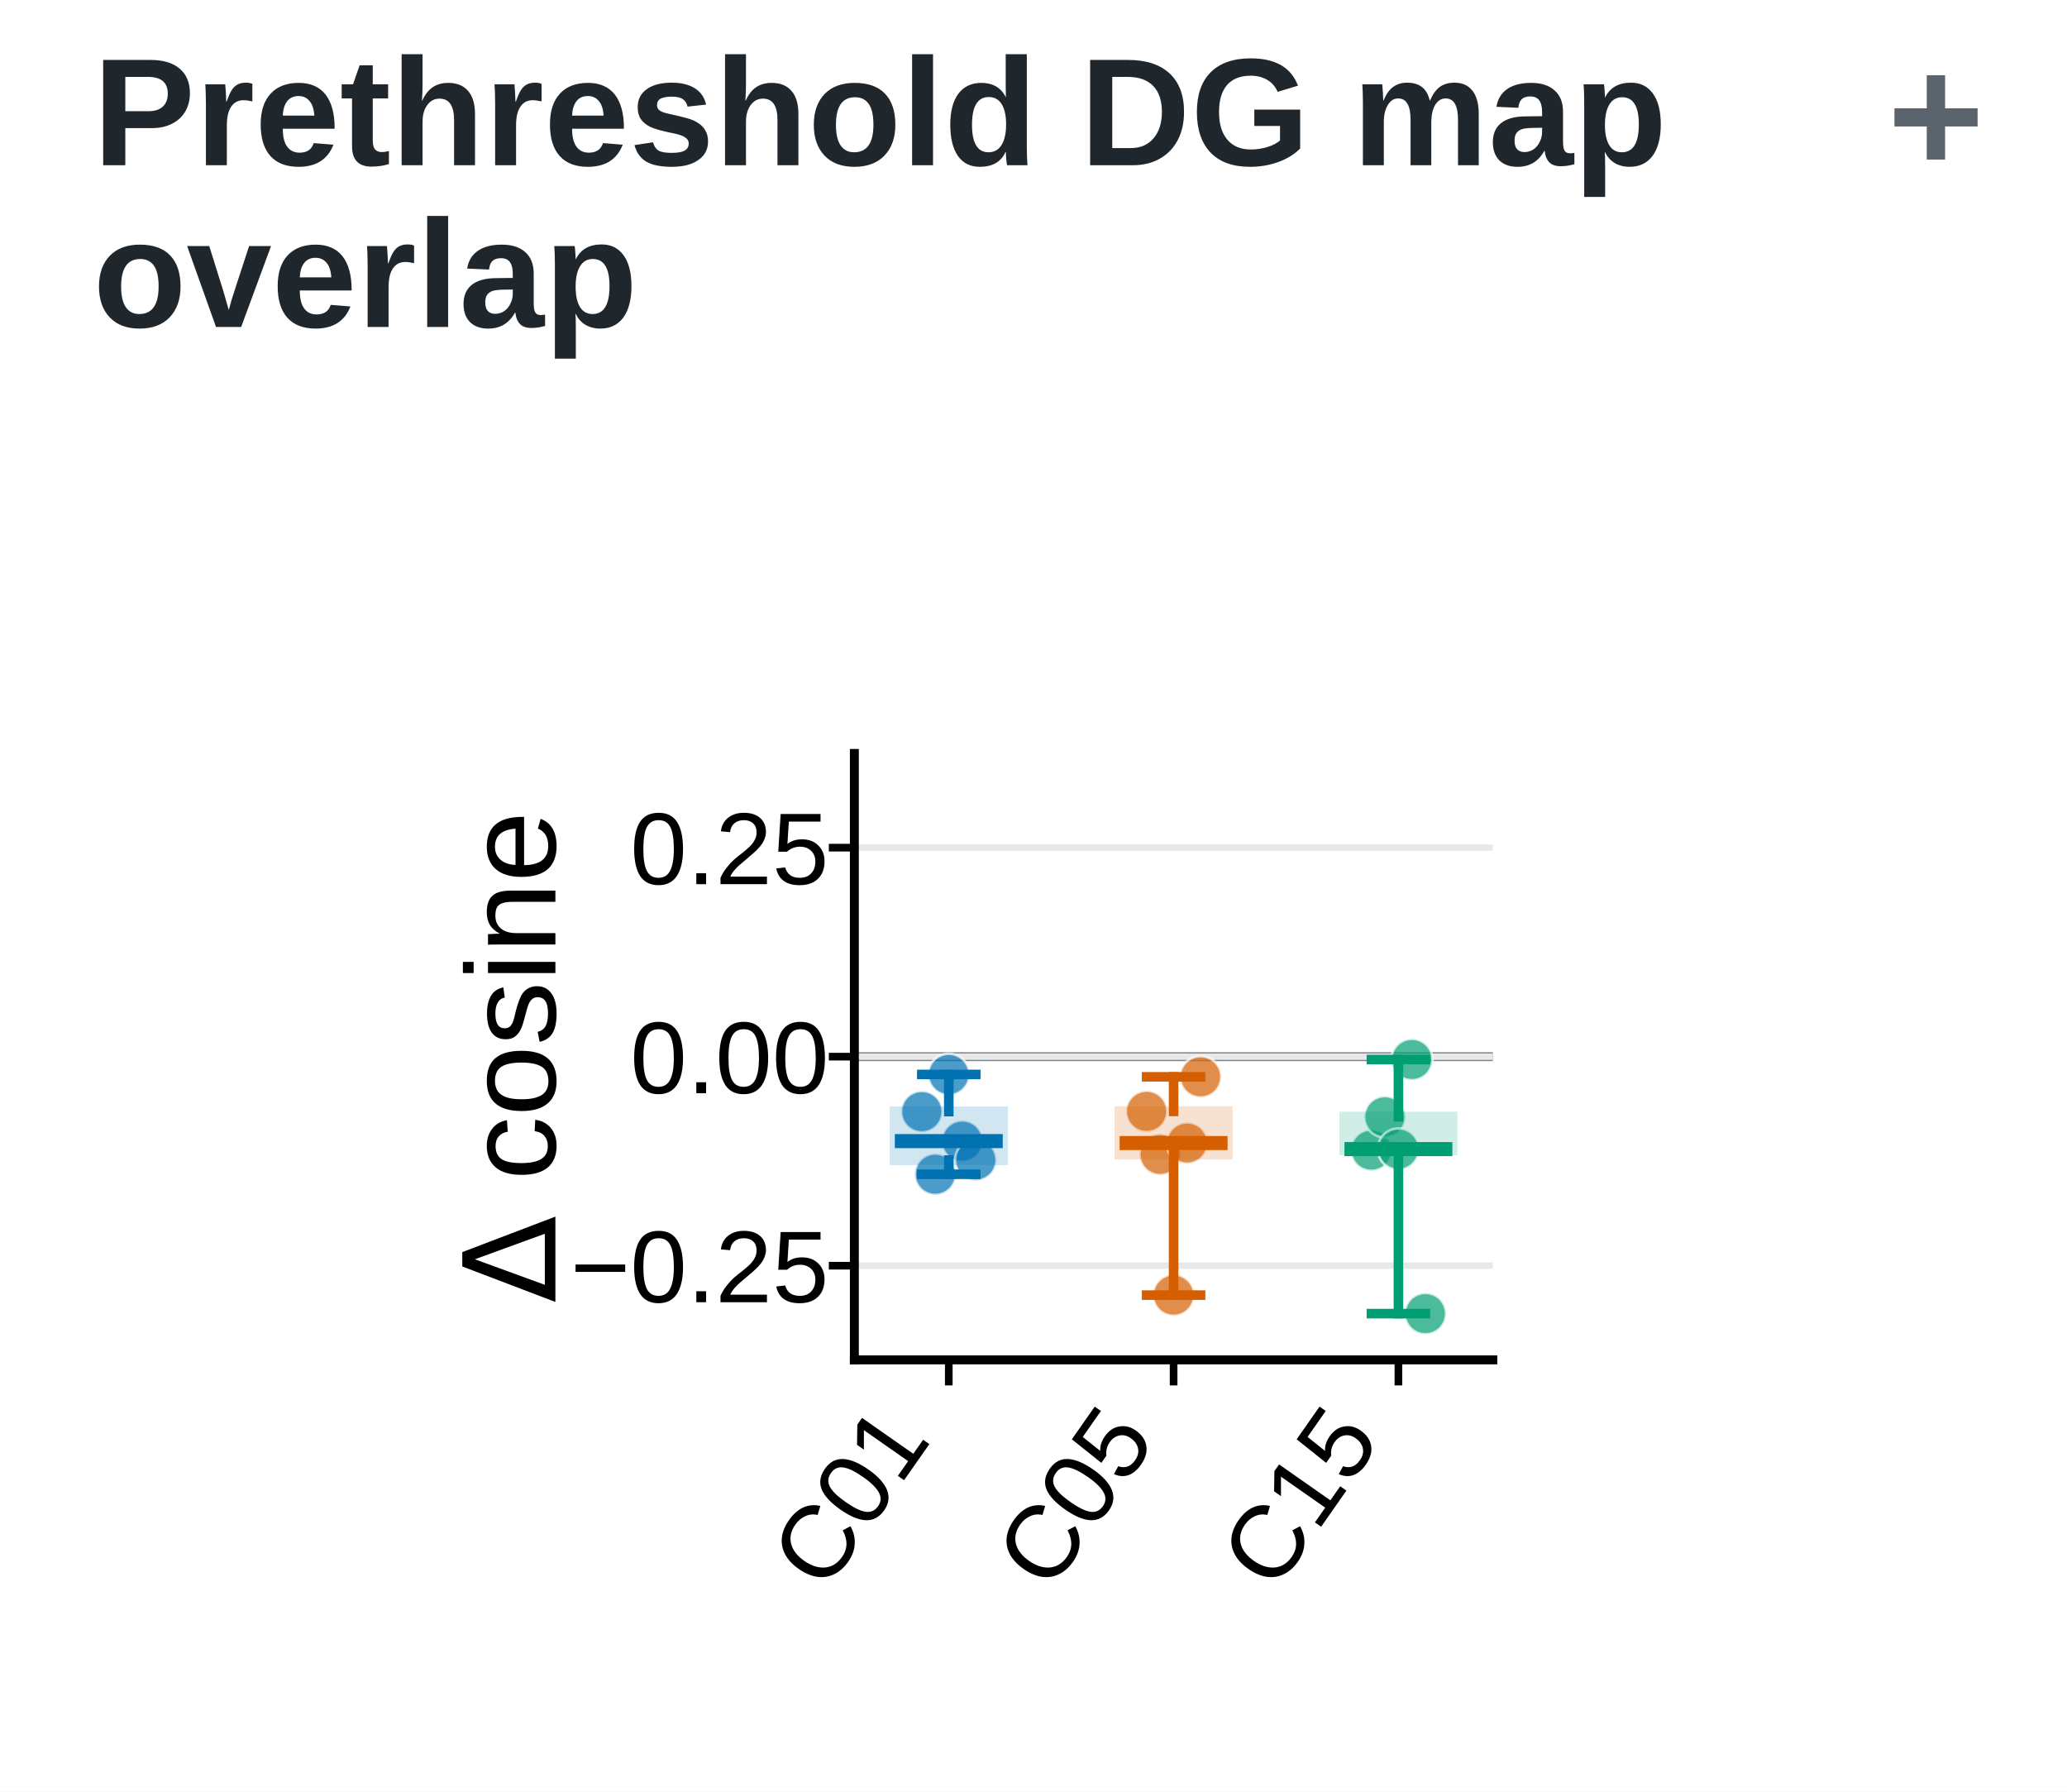
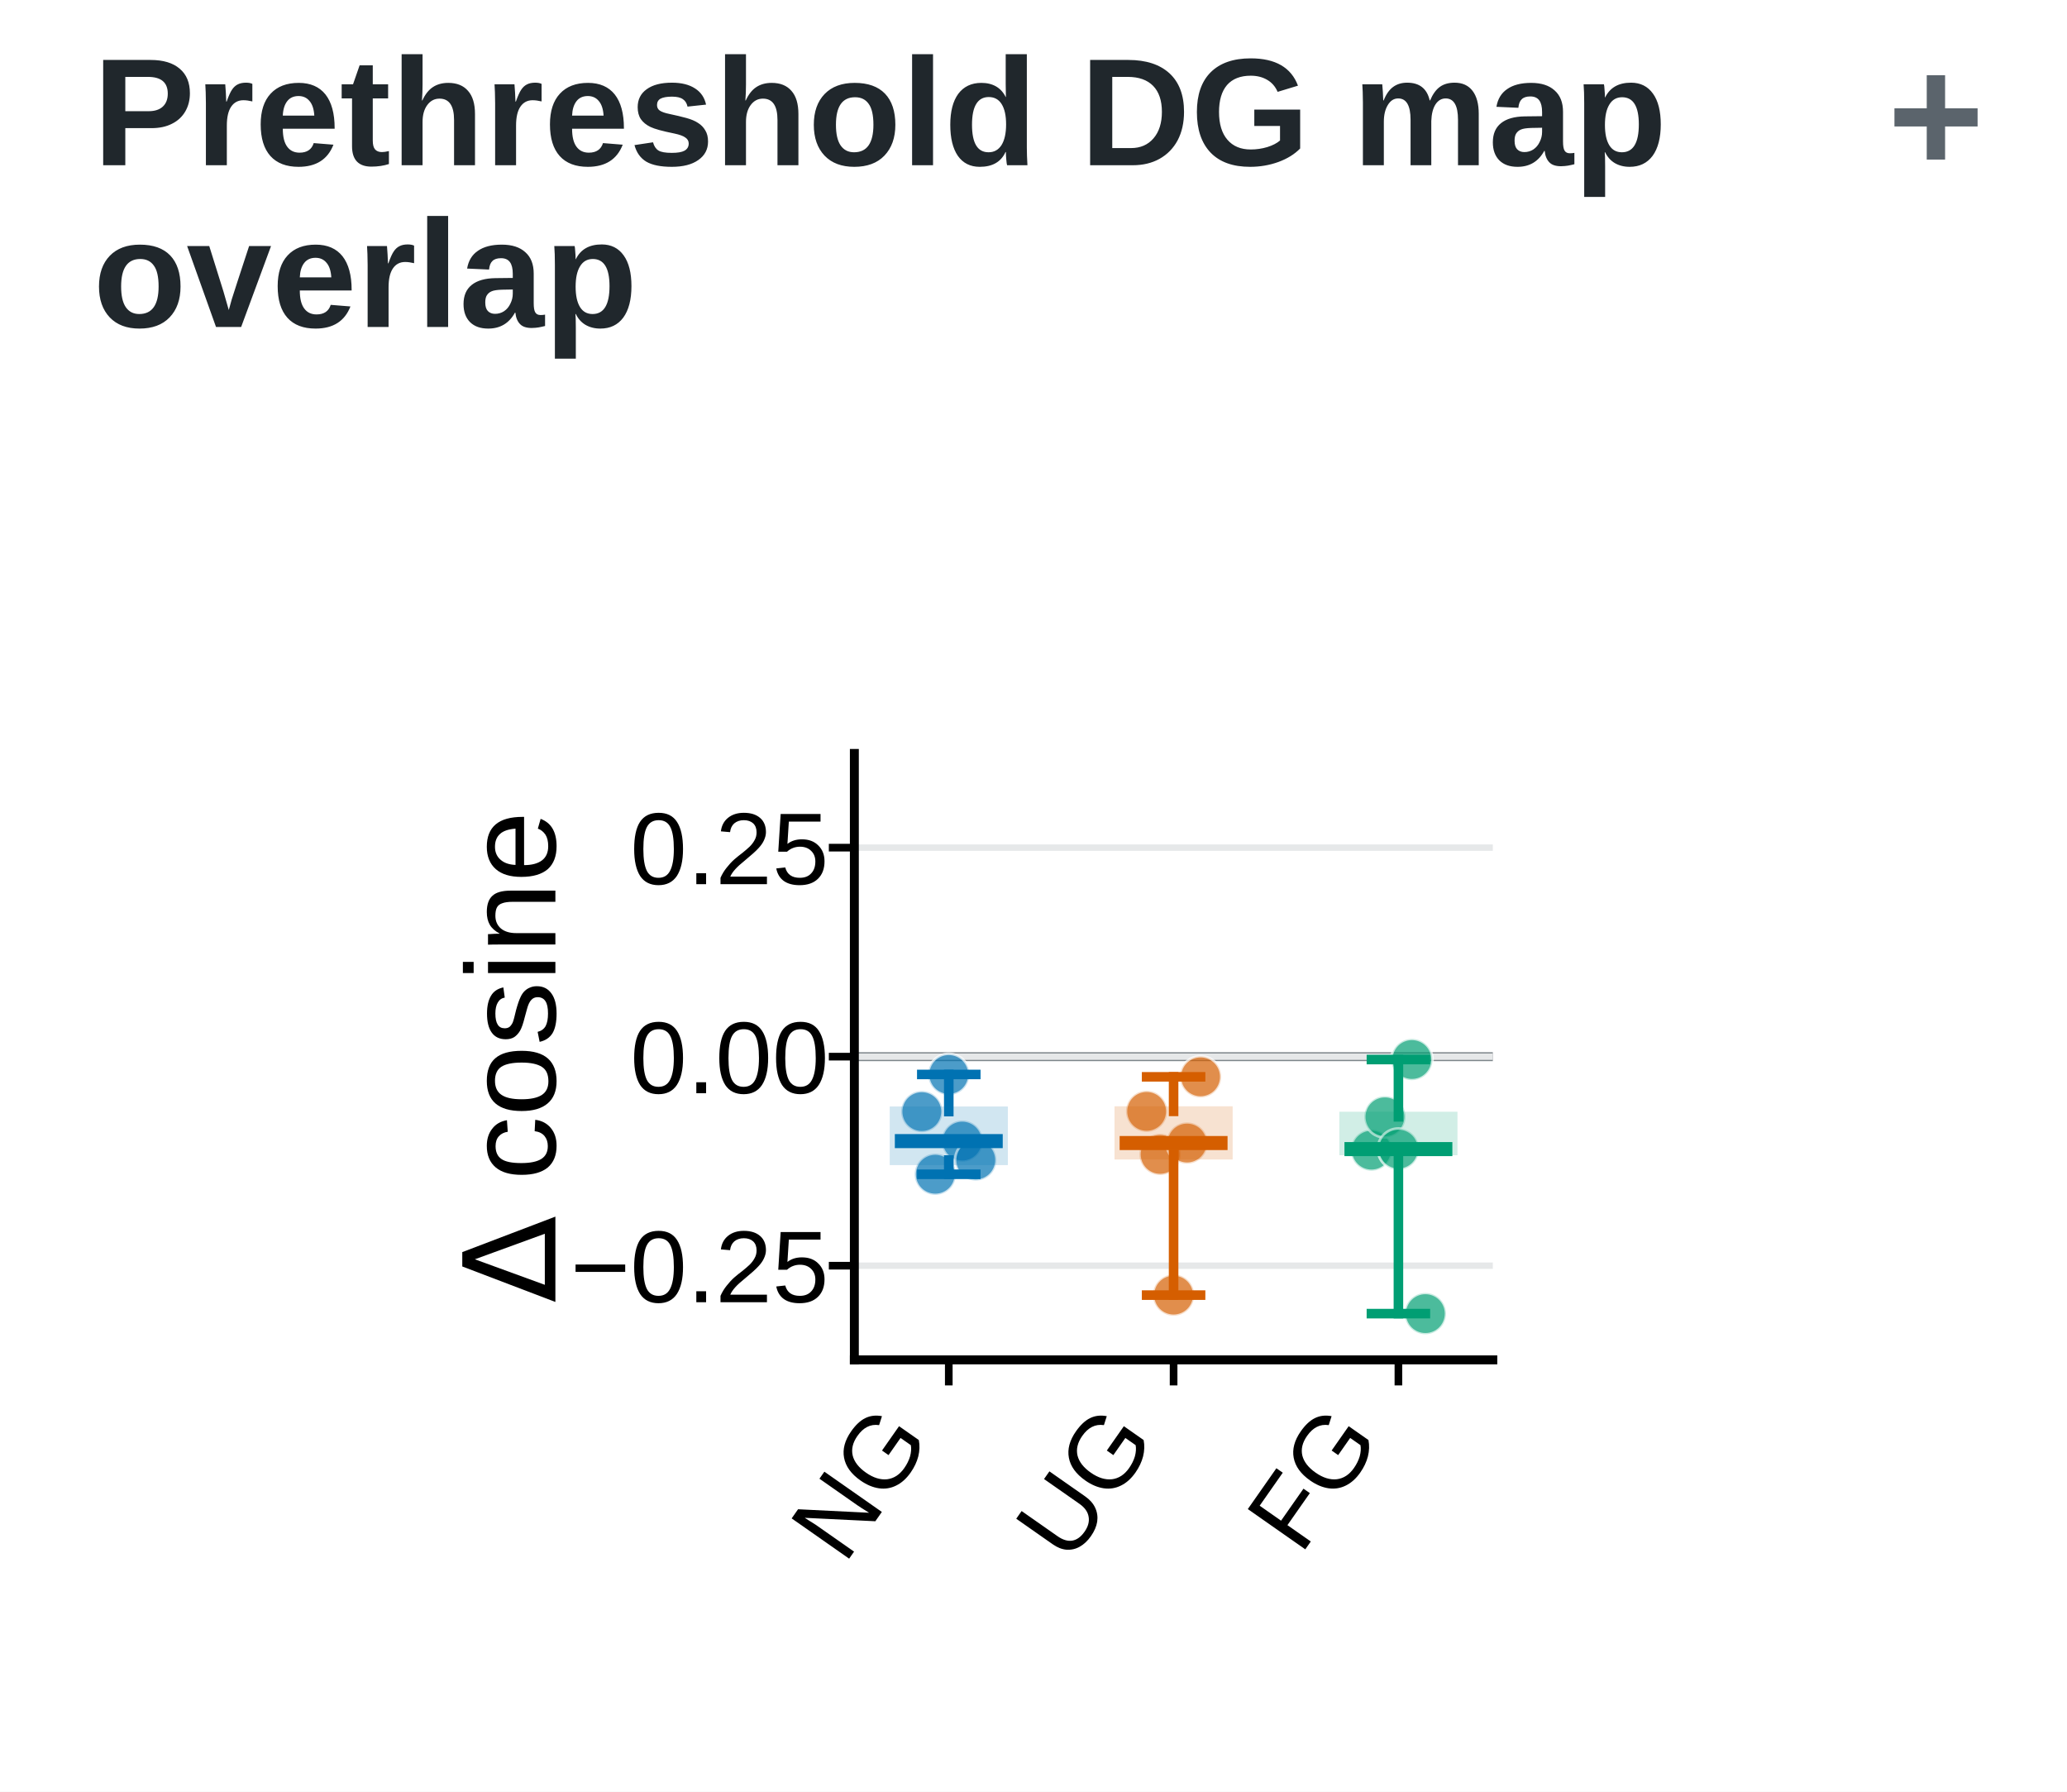
<svg xmlns="http://www.w3.org/2000/svg" xmlns:xlink="http://www.w3.org/1999/xlink" width="162pt" height="140.4pt" viewBox="0 0 162 140.4" version="1.1">
  <defs>
    <style type="text/css">*{stroke-linejoin: round; stroke-linecap: butt}</style>
  </defs>
  <g id="figure_1">
    <g id="patch_1">
      <path d="M 0 140.4 L 162 140.4 L 162 0 L 0 0 z " style="fill: #ffffff" />
    </g>
    <g id="axes_1">
      <g id="patch_2">
        <path d="M 66.96 106.56 L 117 106.56 L 117 59.04 L 66.96 59.04 z " style="fill: #ffffff" />
      </g>
      <g id="line2d_1">
        <path d="M 66.96 82.8 L 117 82.8 " clip-path="url(#pd6833d526d)" style="fill: none; stroke: #7d858a; stroke-width: 0.7; stroke-linecap: square" />
      </g>
      <g id="matplotlib.axis_1">
        <g id="xtick_1">
          <g id="line2d_2">
            <defs>
              <path id="m8e8d9a8fae" d="M 0 0 L 0 2 " style="stroke: #000000; stroke-width: 0.6" />
            </defs>
            <g>
              <use xlink:href="#m8e8d9a8fae" x="74.36" y="106.56" style="stroke: #000000; stroke-width: 0.6" />
            </g>
          </g>
          <g id="text_1">
-             <text style="font-size: 8px; font-family: 'Arial'" transform="translate(64.6406 124.8655) rotate(-55)">C01</text>
+             <text style="font-size: 8px; font-family: 'Arial'" transform="translate(66.17491 122.6743) rotate(-55)">NG</text>
          </g>
        </g>
        <g id="xtick_2">
          <g id="line2d_3">
            <g>
              <use xlink:href="#m8e8d9a8fae" x="91.98" y="106.56" style="stroke: #000000; stroke-width: 0.6" />
            </g>
          </g>
          <g id="text_2">
-             <text style="font-size: 8px; font-family: 'Arial'" transform="translate(82.26031 124.8655) rotate(-55)">C05</text>
+             <text style="font-size: 8px; font-family: 'Arial'" transform="translate(83.79463 122.6743) rotate(-55)">UG</text>
          </g>
        </g>
        <g id="xtick_3">
          <g id="line2d_4">
            <g>
              <use xlink:href="#m8e8d9a8fae" x="109.6" y="106.56" style="stroke: #000000; stroke-width: 0.6" />
            </g>
          </g>
          <g id="text_3">
-             <text style="font-size: 8px; font-family: 'Arial'" transform="translate(99.88003 124.8655) rotate(-55)">C15</text>
+             <text style="font-size: 8px; font-family: 'Arial'" transform="translate(101.9255 121.9442) rotate(-55)">FG</text>
          </g>
        </g>
      </g>
      <g id="matplotlib.axis_2">
        <g id="ytick_1">
          <g id="line2d_5">
            <path d="M 66.96 99.179 L 117 99.179 " clip-path="url(#pd6833d526d)" style="fill: none; stroke: #e6e8e9; stroke-width: 0.5; stroke-linecap: square" />
          </g>
          <g id="line2d_6">
            <defs>
              <path id="m2e3f482a18" d="M 0 0 L -2 0 " style="stroke: #000000; stroke-width: 0.6" />
            </defs>
            <g>
              <use xlink:href="#m2e3f482a18" x="66.96" y="99.179" style="stroke: #000000; stroke-width: 0.6" />
            </g>
          </g>
          <g id="text_4">
            <text style="font-size: 8px; font-family: 'Arial'; text-anchor: end" x="64.96" y="102.043" transform="rotate(-0 64.96 102.0425)">−0.25</text>
          </g>
        </g>
        <g id="ytick_2">
          <g id="line2d_7">
            <path d="M 66.96 82.8 L 117 82.8 " clip-path="url(#pd6833d526d)" style="fill: none; stroke: #e6e8e9; stroke-width: 0.5; stroke-linecap: square" />
          </g>
          <g id="line2d_8">
            <g>
              <use xlink:href="#m2e3f482a18" x="66.96" y="82.8" style="stroke: #000000; stroke-width: 0.6" />
            </g>
          </g>
          <g id="text_5">
            <text style="font-size: 8px; font-family: 'Arial'; text-anchor: end" x="64.96" y="85.663" transform="rotate(-0 64.96 85.66312)">0.00</text>
          </g>
        </g>
        <g id="ytick_3">
          <g id="line2d_9">
            <path d="M 66.96 66.421 L 117 66.421 " clip-path="url(#pd6833d526d)" style="fill: none; stroke: #e6e8e9; stroke-width: 0.5; stroke-linecap: square" />
          </g>
          <g id="line2d_10">
            <g>
              <use xlink:href="#m2e3f482a18" x="66.96" y="66.421" style="stroke: #000000; stroke-width: 0.6" />
            </g>
          </g>
          <g id="text_6">
            <text style="font-size: 8px; font-family: 'Arial'; text-anchor: end" x="64.96" y="69.284" transform="rotate(-0 64.96 69.28373)">0.25</text>
          </g>
        </g>
        <g id="text_7">
          <g transform="translate(44.23125 102.1) rotate(-90)">
            <text>
              <tspan x="0" y="-0.703" style="font-size: 10px; font-family: 'DejaVu Sans'">Δ</tspan>
              <tspan x="6.841" y="-0.703" style="font-size: 10px; font-family: 'Arial'"> </tspan>
              <tspan x="9.619" y="-0.703" style="font-size: 10px; font-family: 'Arial'">c</tspan>
              <tspan x="14.619" y="-0.703" style="font-size: 10px; font-family: 'Arial'">o</tspan>
              <tspan x="20.181" y="-0.703" style="font-size: 10px; font-family: 'Arial'">s</tspan>
              <tspan x="25.181" y="-0.703" style="font-size: 10px; font-family: 'Arial'">i</tspan>
              <tspan x="27.402" y="-0.703" style="font-size: 10px; font-family: 'Arial'">n</tspan>
              <tspan x="32.964" y="-0.703" style="font-size: 10px; font-family: 'Arial'">e</tspan>
            </text>
          </g>
        </g>
      </g>
      <g id="PathCollection_1">
        <defs>
          <path id="md582424cbe" d="M 0 1.62 C 0.43 1.62 0.842 1.449 1.146 1.146 C 1.449 0.842 1.62 0.43 1.62 0 C 1.62 -0.43 1.449 -0.842 1.146 -1.146 C 0.842 -1.449 0.43 -1.62 0 -1.62 C -0.43 -1.62 -0.842 -1.449 -1.146 -1.146 C -1.449 -0.842 -1.62 -0.43 -1.62 0 C -1.62 0.43 -1.449 0.842 -1.146 1.146 C -0.842 1.449 -0.43 1.62 0 1.62 z " style="stroke: #ffffff; stroke-opacity: 0.7; stroke-width: 0.2" />
        </defs>
        <g clip-path="url(#pd6833d526d)">
          <use xlink:href="#md582424cbe" x="72.246" y="87.106" style="fill: #0072b2; fill-opacity: 0.7; stroke: #ffffff; stroke-opacity: 0.7; stroke-width: 0.2" />
          <use xlink:href="#md582424cbe" x="73.303" y="92.015" style="fill: #0072b2; fill-opacity: 0.7; stroke: #ffffff; stroke-opacity: 0.7; stroke-width: 0.2" />
          <use xlink:href="#md582424cbe" x="74.36" y="84.195" style="fill: #0072b2; fill-opacity: 0.7; stroke: #ffffff; stroke-opacity: 0.7; stroke-width: 0.2" />
          <use xlink:href="#md582424cbe" x="75.417" y="89.417" style="fill: #0072b2; fill-opacity: 0.7; stroke: #ffffff; stroke-opacity: 0.7; stroke-width: 0.2" />
          <use xlink:href="#md582424cbe" x="76.475" y="90.899" style="fill: #0072b2; fill-opacity: 0.7; stroke: #ffffff; stroke-opacity: 0.7; stroke-width: 0.2" />
        </g>
      </g>
      <g id="PathCollection_2">
        <defs>
          <path id="m32584ed796" d="M 0 1.62 C 0.43 1.62 0.842 1.449 1.146 1.146 C 1.449 0.842 1.62 0.43 1.62 0 C 1.62 -0.43 1.449 -0.842 1.146 -1.146 C 0.842 -1.449 0.43 -1.62 0 -1.62 C -0.43 -1.62 -0.842 -1.449 -1.146 -1.146 C -1.449 -0.842 -1.62 -0.43 -1.62 0 C -1.62 0.43 -1.449 0.842 -1.146 1.146 C -0.842 1.449 -0.43 1.62 0 1.62 z " style="stroke: #ffffff; stroke-opacity: 0.7; stroke-width: 0.2" />
        </defs>
        <g clip-path="url(#pd6833d526d)">
          <use xlink:href="#m32584ed796" x="89.866" y="87.088" style="fill: #d55e00; fill-opacity: 0.7; stroke: #ffffff; stroke-opacity: 0.7; stroke-width: 0.2" />
          <use xlink:href="#m32584ed796" x="90.923" y="90.46" style="fill: #d55e00; fill-opacity: 0.7; stroke: #ffffff; stroke-opacity: 0.7; stroke-width: 0.2" />
          <use xlink:href="#m32584ed796" x="91.98" y="101.485" style="fill: #d55e00; fill-opacity: 0.7; stroke: #ffffff; stroke-opacity: 0.7; stroke-width: 0.2" />
          <use xlink:href="#m32584ed796" x="93.037" y="89.568" style="fill: #d55e00; fill-opacity: 0.7; stroke: #ffffff; stroke-opacity: 0.7; stroke-width: 0.2" />
          <use xlink:href="#m32584ed796" x="94.094" y="84.38" style="fill: #d55e00; fill-opacity: 0.7; stroke: #ffffff; stroke-opacity: 0.7; stroke-width: 0.2" />
        </g>
      </g>
      <g id="PathCollection_3">
        <defs>
          <path id="mbeb117c654" d="M 0 1.62 C 0.43 1.62 0.842 1.449 1.146 1.146 C 1.449 0.842 1.62 0.43 1.62 0 C 1.62 -0.43 1.449 -0.842 1.146 -1.146 C 0.842 -1.449 0.43 -1.62 0 -1.62 C -0.43 -1.62 -0.842 -1.449 -1.146 -1.146 C -1.449 -0.842 -1.62 -0.43 -1.62 0 C -1.62 0.43 -1.449 0.842 -1.146 1.146 C -0.842 1.449 -0.43 1.62 0 1.62 z " style="stroke: #ffffff; stroke-opacity: 0.7; stroke-width: 0.2" />
        </defs>
        <g clip-path="url(#pd6833d526d)">
          <use xlink:href="#mbeb117c654" x="107.485" y="90.126" style="fill: #009e73; fill-opacity: 0.7; stroke: #ffffff; stroke-opacity: 0.7; stroke-width: 0.2" />
          <use xlink:href="#mbeb117c654" x="108.543" y="87.516" style="fill: #009e73; fill-opacity: 0.7; stroke: #ffffff; stroke-opacity: 0.7; stroke-width: 0.2" />
          <use xlink:href="#mbeb117c654" x="109.6" y="90.043" style="fill: #009e73; fill-opacity: 0.7; stroke: #ffffff; stroke-opacity: 0.7; stroke-width: 0.2" />
          <use xlink:href="#mbeb117c654" x="110.657" y="83.025" style="fill: #009e73; fill-opacity: 0.7; stroke: #ffffff; stroke-opacity: 0.7; stroke-width: 0.2" />
          <use xlink:href="#mbeb117c654" x="111.714" y="102.936" style="fill: #009e73; fill-opacity: 0.7; stroke: #ffffff; stroke-opacity: 0.7; stroke-width: 0.2" />
        </g>
      </g>
      <g id="patch_3">
        <path d="M 66.96 106.56 L 66.96 59.04 " style="fill: none; stroke: #000000; stroke-width: 0.7; stroke-linejoin: miter; stroke-linecap: square" />
      </g>
      <g id="patch_4">
        <path d="M 66.96 106.56 L 117 106.56 " style="fill: none; stroke: #000000; stroke-width: 0.7; stroke-linejoin: miter; stroke-linecap: square" />
      </g>
      <g id="patch_5">
        <path d="M 70.132 90.899 L 78.589 90.899 L 78.589 87.106 L 70.132 87.106 L 70.132 90.899 z " clip-path="url(#pd6833d526d)" style="fill: #0072b2; opacity: 0.18; stroke: #0072b2; stroke-width: 0.8; stroke-linejoin: miter" />
      </g>
      <g id="patch_6">
        <path d="M 87.751 90.46 L 96.209 90.46 L 96.209 87.088 L 87.751 87.088 L 87.751 90.46 z " clip-path="url(#pd6833d526d)" style="fill: #d55e00; opacity: 0.18; stroke: #d55e00; stroke-width: 0.8; stroke-linejoin: miter" />
      </g>
      <g id="patch_7">
        <path d="M 105.371 90.126 L 113.828 90.126 L 113.828 87.516 L 105.371 87.516 L 105.371 90.126 z " clip-path="url(#pd6833d526d)" style="fill: #009e73; opacity: 0.18; stroke: #009e73; stroke-width: 0.8; stroke-linejoin: miter" />
      </g>
      <g id="line2d_11">
        <path d="M 74.36 90.899 L 74.36 92.015 " clip-path="url(#pd6833d526d)" style="fill: none; stroke: #0072b2; stroke-width: 0.75; stroke-linecap: square" />
      </g>
      <g id="line2d_12">
        <path d="M 74.36 87.106 L 74.36 84.195 " clip-path="url(#pd6833d526d)" style="fill: none; stroke: #0072b2; stroke-width: 0.75; stroke-linecap: square" />
      </g>
      <g id="line2d_13">
        <path d="M 72.246 92.015 L 76.475 92.015 " clip-path="url(#pd6833d526d)" style="fill: none; stroke: #0072b2; stroke-width: 0.75; stroke-linecap: square" />
      </g>
      <g id="line2d_14">
        <path d="M 72.246 84.195 L 76.475 84.195 " clip-path="url(#pd6833d526d)" style="fill: none; stroke: #0072b2; stroke-width: 0.75; stroke-linecap: square" />
      </g>
      <g id="line2d_15">
        <path d="M 70.132 89.417 L 78.589 89.417 " clip-path="url(#pd6833d526d)" style="fill: none; stroke: #0072b2; stroke-width: 1.1" />
      </g>
      <g id="line2d_16">
        <path d="M 91.98 90.46 L 91.98 101.485 " clip-path="url(#pd6833d526d)" style="fill: none; stroke: #d55e00; stroke-width: 0.75; stroke-linecap: square" />
      </g>
      <g id="line2d_17">
        <path d="M 91.98 87.088 L 91.98 84.38 " clip-path="url(#pd6833d526d)" style="fill: none; stroke: #d55e00; stroke-width: 0.75; stroke-linecap: square" />
      </g>
      <g id="line2d_18">
        <path d="M 89.866 101.485 L 94.094 101.485 " clip-path="url(#pd6833d526d)" style="fill: none; stroke: #d55e00; stroke-width: 0.75; stroke-linecap: square" />
      </g>
      <g id="line2d_19">
        <path d="M 89.866 84.38 L 94.094 84.38 " clip-path="url(#pd6833d526d)" style="fill: none; stroke: #d55e00; stroke-width: 0.75; stroke-linecap: square" />
      </g>
      <g id="line2d_20">
        <path d="M 87.751 89.568 L 96.209 89.568 " clip-path="url(#pd6833d526d)" style="fill: none; stroke: #d55e00; stroke-width: 1.1" />
      </g>
      <g id="line2d_21">
        <path d="M 109.6 90.126 L 109.6 102.936 " clip-path="url(#pd6833d526d)" style="fill: none; stroke: #009e73; stroke-width: 0.75; stroke-linecap: square" />
      </g>
      <g id="line2d_22">
        <path d="M 109.6 87.516 L 109.6 83.025 " clip-path="url(#pd6833d526d)" style="fill: none; stroke: #009e73; stroke-width: 0.75; stroke-linecap: square" />
      </g>
      <g id="line2d_23">
        <path d="M 107.485 102.936 L 111.714 102.936 " clip-path="url(#pd6833d526d)" style="fill: none; stroke: #009e73; stroke-width: 0.75; stroke-linecap: square" />
      </g>
      <g id="line2d_24">
        <path d="M 107.485 83.025 L 111.714 83.025 " clip-path="url(#pd6833d526d)" style="fill: none; stroke: #009e73; stroke-width: 0.75; stroke-linecap: square" />
      </g>
      <g id="line2d_25">
        <path d="M 105.371 90.043 L 113.828 90.043 " clip-path="url(#pd6833d526d)" style="fill: none; stroke: #009e73; stroke-width: 1.1" />
      </g>
    </g>
    <g id="text_8">
      <text style="font-weight: 700; font-size: 12px; font-family: 'Arial'; fill: #20272c" transform="translate(7.29 12.94763)">Prethreshold DG map</text>
      <text style="font-weight: 700; font-size: 12px; font-family: 'Arial'; fill: #20272c" transform="translate(7.29 25.623)">overlap</text>
    </g>
    <g id="text_9">
      <text style="font-weight: 700; font-size: 13px; font-family: 'Arial'; text-anchor: end; fill: #5b646c" x="155.52" y="13.517" transform="rotate(-0 155.52 13.51716)">+</text>
    </g>
  </g>
  <defs>
    <clipPath id="pd6833d526d">
      <rect x="66.96" y="59.04" width="50.04" height="47.52" />
    </clipPath>
  </defs>
</svg>
